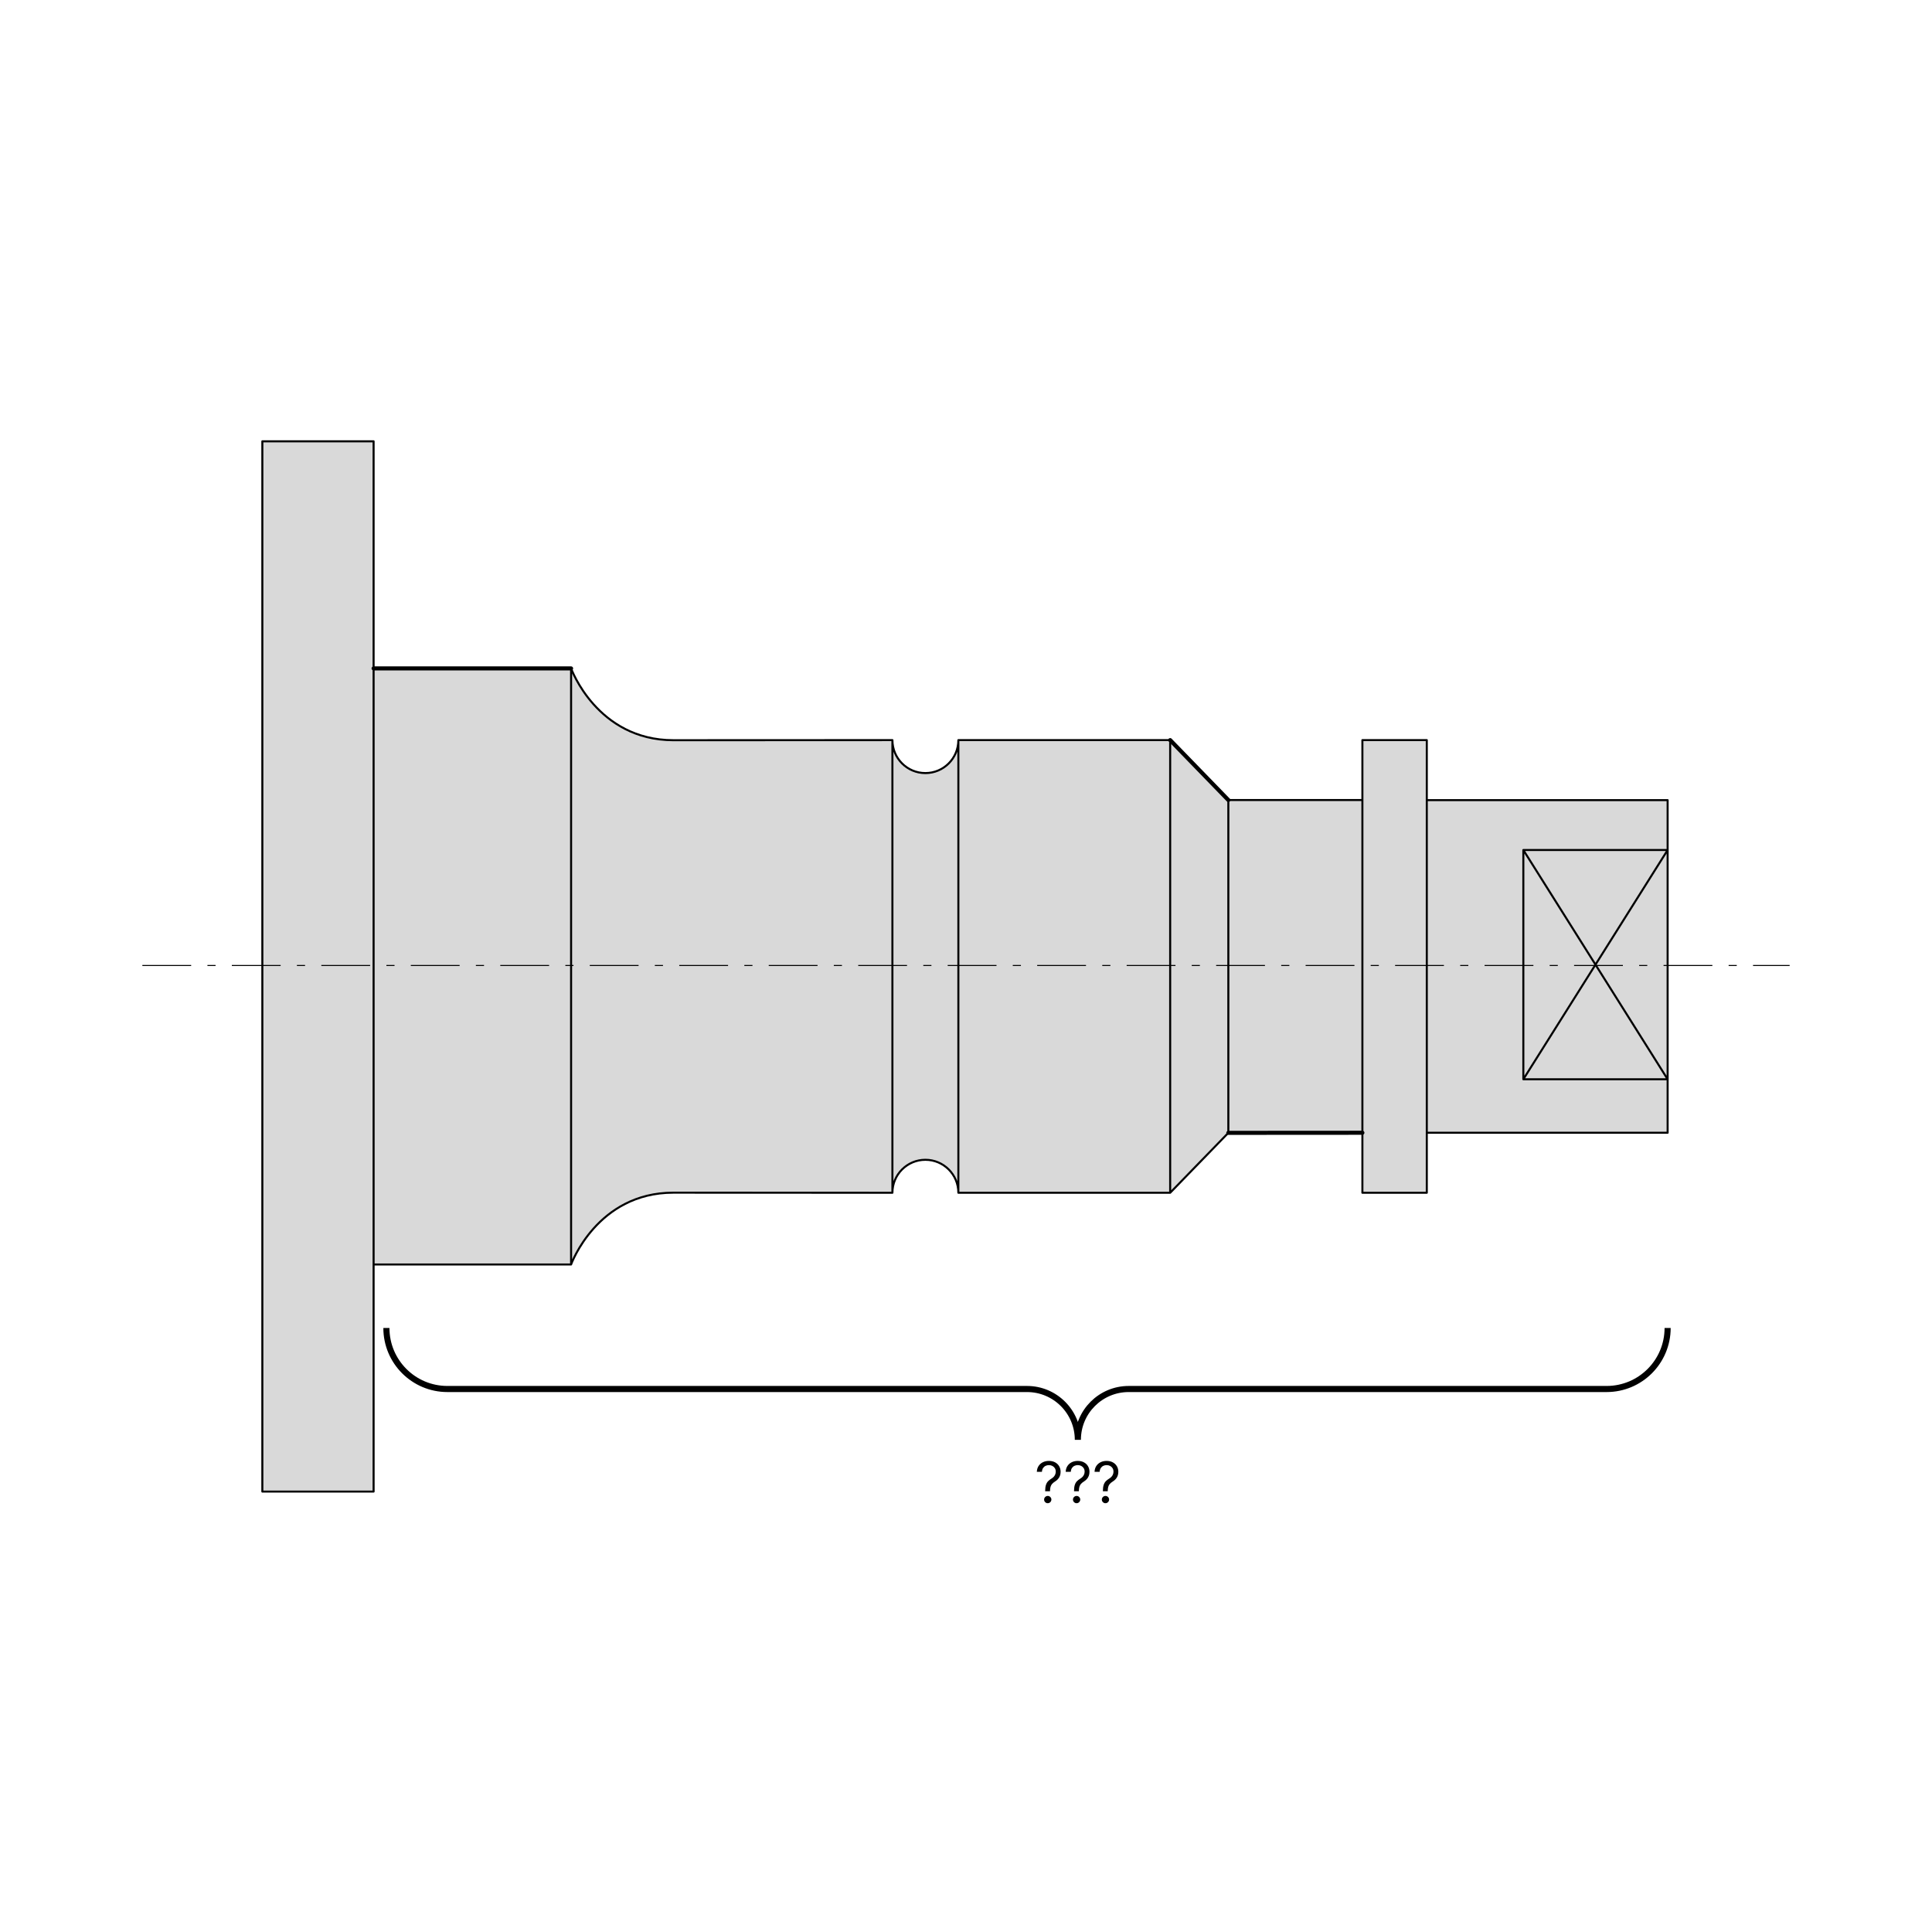
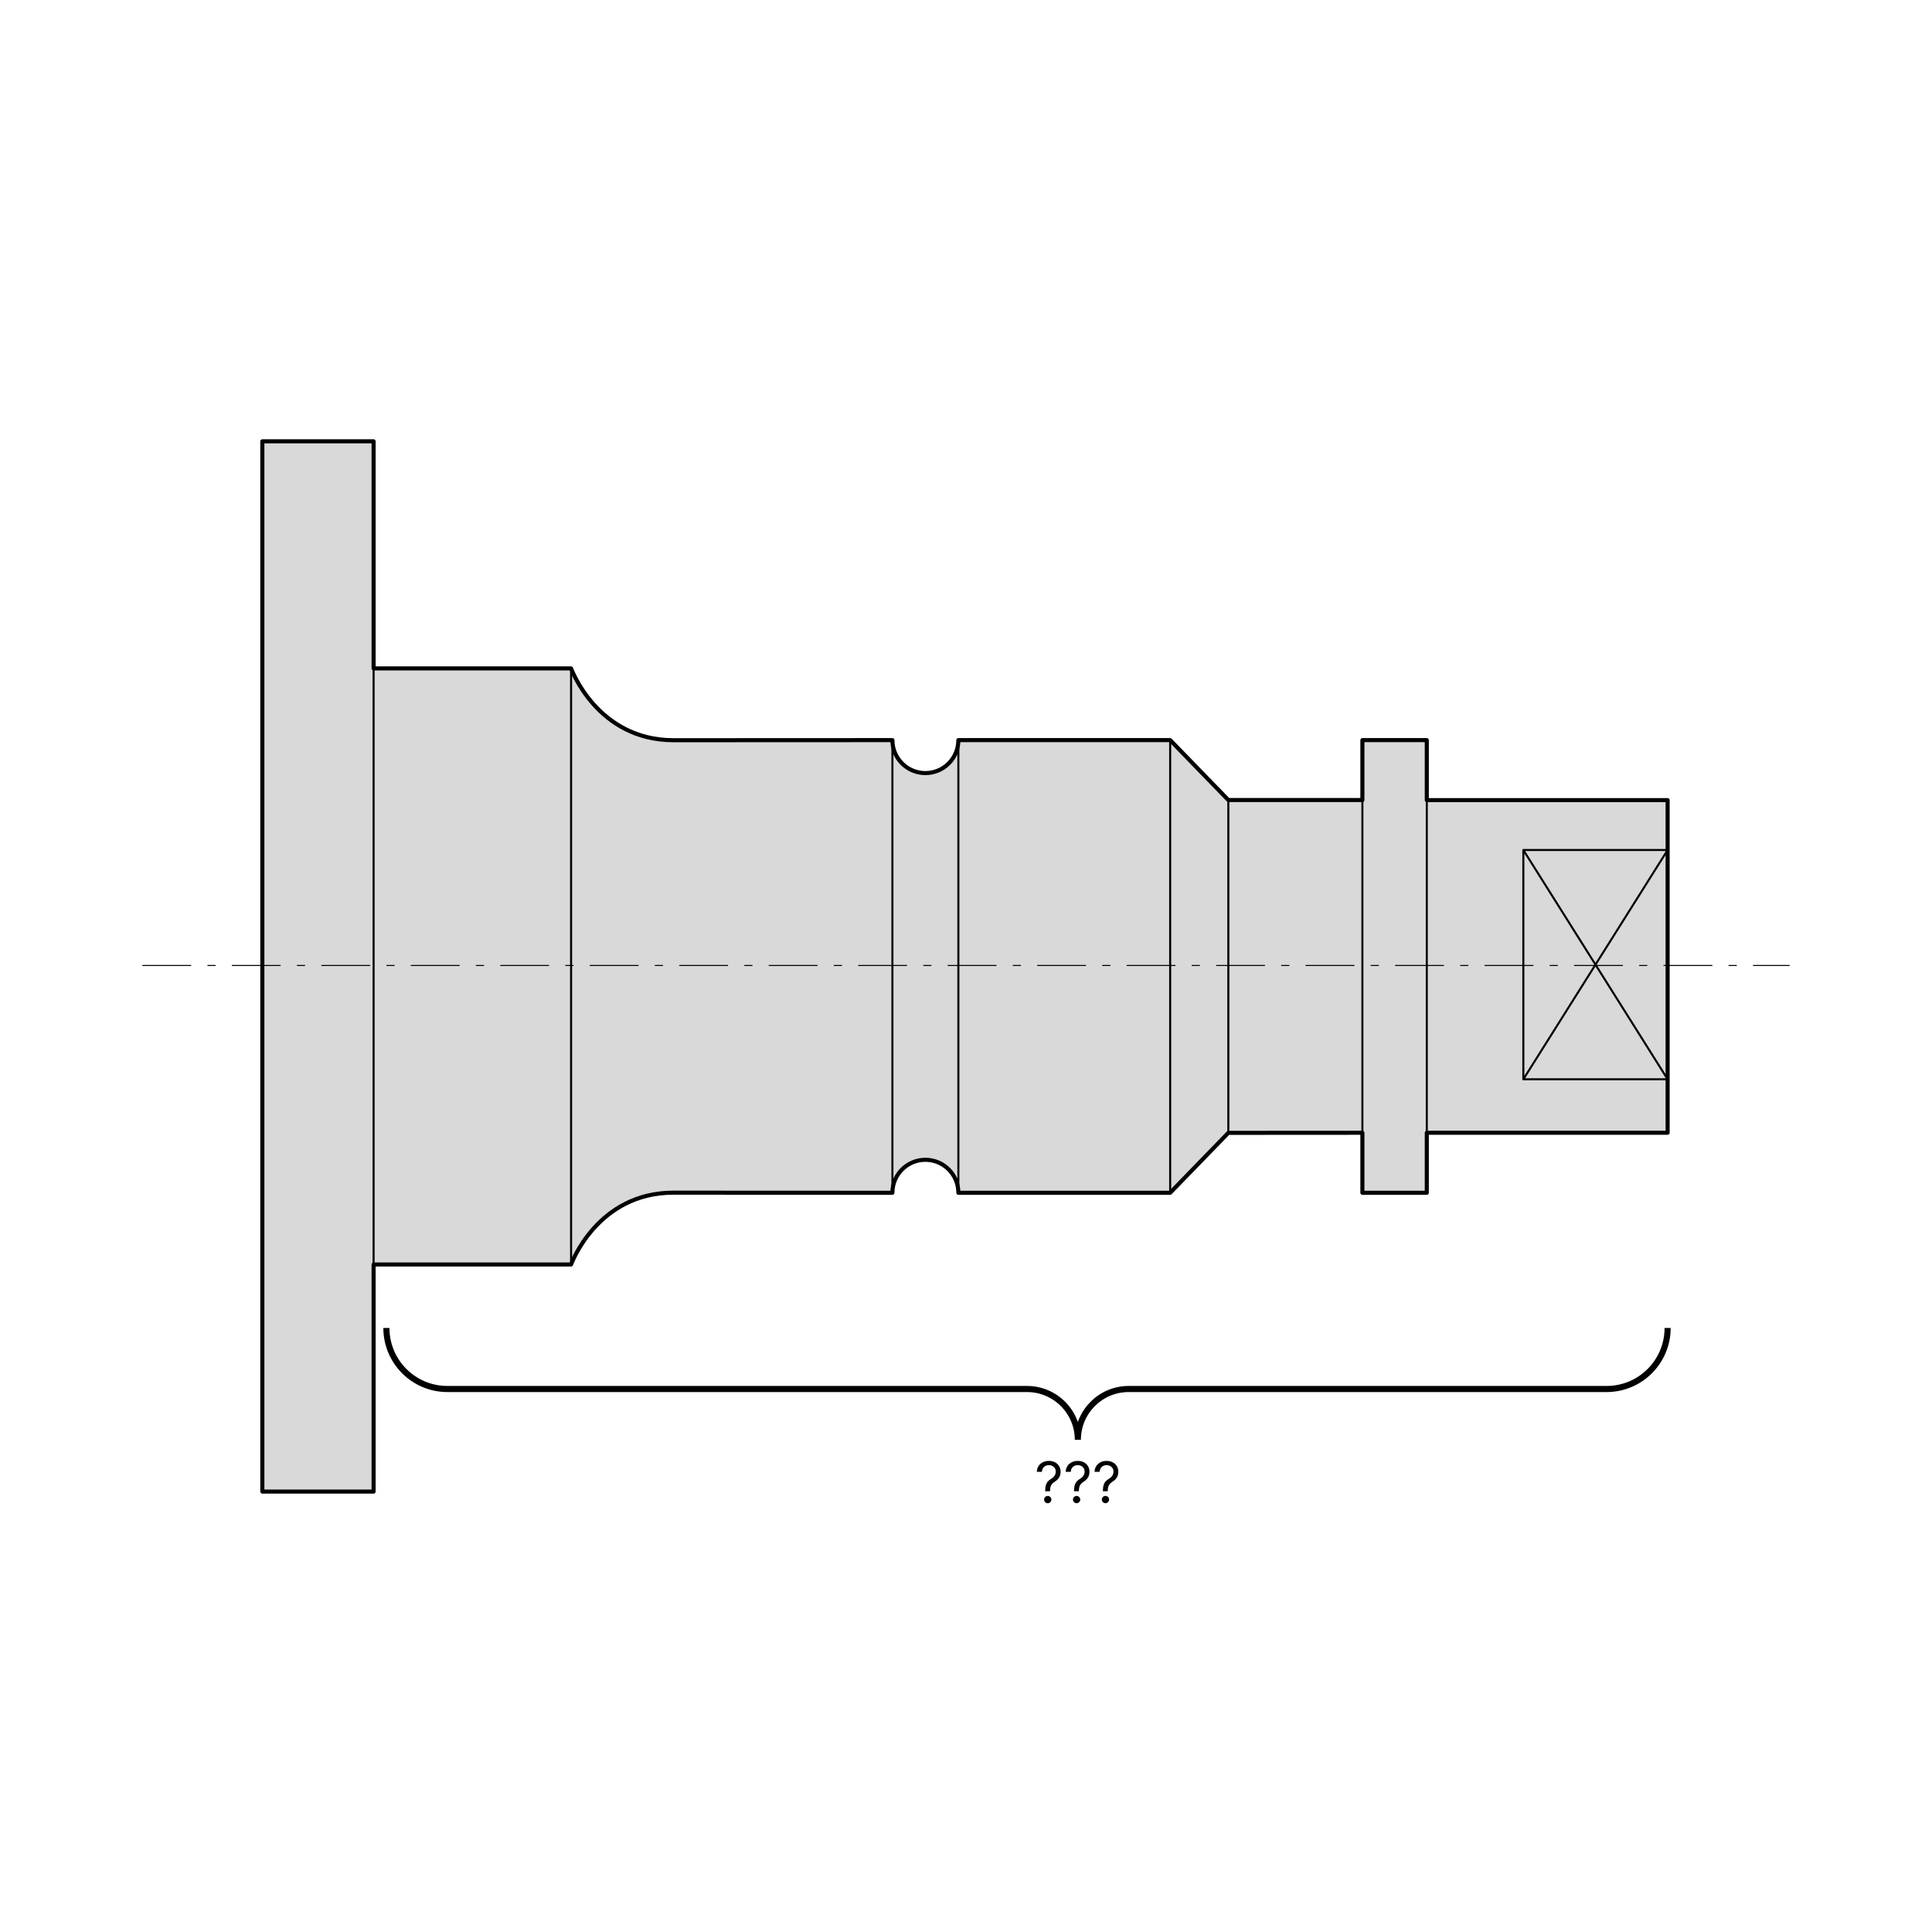
<svg xmlns="http://www.w3.org/2000/svg" width="950" height="950" viewBox="0 0 950 950" fill="none">
  <rect width="950" height="950" fill="white" />
  <path d="M183.709 217H129V733.433H183.709V621.763V328.67V217Z" fill="#D9D9D9" />
  <path d="M280.816 621.763V328.67H183.709V621.763H280.816Z" fill="#D9D9D9" />
  <path d="M331.118 586.456L438.812 586.504V363.93L331.118 363.977C293.5 363.93 280.816 328.67 280.816 328.67V621.763C280.816 621.763 293.5 586.456 331.118 586.456Z" fill="#D9D9D9" />
  <path d="M438.812 363.93V586.504C438.814 577.551 446.067 570.295 455.02 570.29C463.978 570.285 471.243 577.546 471.245 586.504V363.929C471.241 372.886 463.977 380.145 455.02 380.14C446.068 380.135 438.815 372.882 438.812 363.93Z" fill="#D9D9D9" />
  <path d="M471.245 586.504H575.394V363.929H471.245V586.504Z" fill="#D9D9D9" />
  <path d="M575.394 586.504L603.994 557.041V393.392L575.394 363.929V586.504Z" fill="#D9D9D9" />
  <path d="M603.994 393.392V557.041L669.913 557V393.392H603.994Z" fill="#D9D9D9" />
  <path d="M701.58 363.929H669.913V393.392V557V586.504H701.58V556.993V393.44V363.929Z" fill="#D9D9D9" />
  <path d="M701.58 556.993H820.005V530.692H749.055V417.968H820.005V393.44H701.58V556.993Z" fill="#D9D9D9" />
  <path d="M749.055 530.692H820.005V417.968H749.055V530.692Z" fill="#D9D9D9" />
  <path d="M280.816 621.763V328.67M280.816 621.763H183.709M280.816 621.763C280.816 621.763 293.5 586.456 331.118 586.456L438.812 586.504M438.812 586.504V363.93M438.812 586.504C438.814 577.551 446.067 570.295 455.02 570.29C463.978 570.285 471.243 577.546 471.245 586.504M438.812 363.93L331.118 363.977C293.5 363.93 280.816 328.67 280.816 328.67M438.812 363.93C438.815 372.882 446.068 380.135 455.02 380.14C463.977 380.145 471.241 372.886 471.245 363.929M280.816 328.67H183.709M183.709 621.763V733.433H129V217H183.709V328.67M183.709 621.763V328.67M471.245 586.504H575.394M471.245 586.504V363.929M471.245 363.929H575.394M575.394 586.504L603.994 557.041M575.394 586.504V363.929M575.394 363.929L603.994 393.392M603.994 557.041V393.392M603.994 557.041L669.913 557M603.994 393.392H669.913M669.913 393.392V557M669.913 393.392V363.929H701.58V393.44M669.913 557V586.504H701.58V556.993M701.58 556.993H820.005V530.692M701.58 556.993V393.44M820.005 530.692H749.055M820.005 530.692V417.968M820.005 530.692L749.055 417.968M749.055 530.692V417.968M749.055 530.692L820.005 417.968M749.055 417.968H820.005M820.005 417.968V393.44H701.58" stroke="black" stroke-linecap="round" stroke-linejoin="round" />
-   <path fill-rule="evenodd" clip-rule="evenodd" d="M183.709 328.67H280.816Z" stroke="black" stroke-width="2" stroke-linecap="round" stroke-linejoin="round" />
-   <path fill-rule="evenodd" clip-rule="evenodd" d="M603.994 393.392L575.394 363.929Z" stroke="black" stroke-width="2" stroke-linecap="round" stroke-linejoin="round" />
-   <path fill-rule="evenodd" clip-rule="evenodd" d="M603.994 557.041L669.913 557Z" stroke="black" stroke-width="2" stroke-linecap="round" stroke-linejoin="round" />
+   <path d="M183.709 217H129V733.433H183.709V621.763H280.816C280.816 621.763 293.5 586.456 331.118 586.456L438.812 586.504C438.814 577.551 446.067 570.295 455.02 570.29C463.978 570.285 471.243 577.546 471.245 586.504H575.394L603.994 557.041L669.913 557V586.504H701.58V556.993H820.005V530.692V417.968V393.44H701.58V363.929H669.913V393.392H603.994L575.394 363.929H471.245C471.241 372.886 463.977 380.145 455.02 380.14C446.068 380.135 438.815 372.882 438.812 363.93L331.118 363.977C293.5 363.93 280.816 328.67 280.816 328.67H183.709V217Z" stroke="black" stroke-width="2" stroke-linecap="round" stroke-linejoin="round" />
  <path d="M190 653C190 669.569 203.431 683 220 683H505C518.807 683 530 694.193 530 708C530 694.193 541.193 683 555 683H790C806.569 683 820 669.569 820 653" stroke="black" stroke-width="3" />
  <path d="M513.923 733.273V733.153C513.936 731.887 514.069 730.88 514.321 730.131C514.573 729.382 514.931 728.775 515.395 728.311C515.859 727.847 516.416 727.42 517.065 727.028C517.456 726.79 517.808 726.508 518.119 726.183C518.431 725.852 518.676 725.471 518.855 725.04C519.041 724.609 519.133 724.132 519.133 723.608C519.133 722.958 518.981 722.395 518.676 721.918C518.371 721.44 517.963 721.072 517.453 720.814C516.943 720.555 516.376 720.426 515.753 720.426C515.209 720.426 514.685 720.539 514.182 720.764C513.678 720.99 513.257 721.344 512.919 721.828C512.581 722.312 512.385 722.945 512.332 723.727H509.827C509.88 722.6 510.171 721.636 510.702 720.834C511.238 720.032 511.944 719.419 512.819 718.994C513.701 718.57 514.679 718.358 515.753 718.358C516.919 718.358 517.934 718.59 518.795 719.054C519.664 719.518 520.333 720.154 520.804 720.963C521.281 721.772 521.52 722.693 521.52 723.727C521.52 724.456 521.407 725.116 521.182 725.706C520.963 726.296 520.645 726.823 520.227 727.287C519.816 727.751 519.319 728.162 518.736 728.52C518.152 728.884 517.685 729.269 517.334 729.673C516.982 730.071 516.727 730.545 516.568 731.095C516.409 731.645 516.323 732.331 516.309 733.153V733.273H513.923ZM515.196 739.159C514.705 739.159 514.284 738.983 513.933 738.632C513.582 738.281 513.406 737.86 513.406 737.369C513.406 736.879 513.582 736.458 513.933 736.107C514.284 735.755 514.705 735.58 515.196 735.58C515.686 735.58 516.107 735.755 516.459 736.107C516.81 736.458 516.986 736.879 516.986 737.369C516.986 737.694 516.903 737.992 516.737 738.264C516.578 738.536 516.363 738.755 516.091 738.92C515.826 739.08 515.527 739.159 515.196 739.159ZM528.115 733.273V733.153C528.128 731.887 528.26 730.88 528.512 730.131C528.764 729.382 529.122 728.775 529.586 728.311C530.05 727.847 530.607 727.42 531.257 727.028C531.648 726.79 531.999 726.508 532.311 726.183C532.622 725.852 532.867 725.471 533.046 725.04C533.232 724.609 533.325 724.132 533.325 723.608C533.325 722.958 533.172 722.395 532.867 721.918C532.562 721.44 532.155 721.072 531.644 720.814C531.134 720.555 530.567 720.426 529.944 720.426C529.401 720.426 528.877 720.539 528.373 720.764C527.869 720.99 527.448 721.344 527.11 721.828C526.772 722.312 526.577 722.945 526.524 723.727H524.018C524.071 722.6 524.363 721.636 524.893 720.834C525.43 720.032 526.136 719.419 527.011 718.994C527.892 718.57 528.87 718.358 529.944 718.358C531.111 718.358 532.125 718.59 532.987 719.054C533.855 719.518 534.525 720.154 534.995 720.963C535.472 721.772 535.711 722.693 535.711 723.727C535.711 724.456 535.598 725.116 535.373 725.706C535.154 726.296 534.836 726.823 534.419 727.287C534.008 727.751 533.51 728.162 532.927 728.52C532.344 728.884 531.876 729.269 531.525 729.673C531.174 730.071 530.919 730.545 530.759 731.095C530.6 731.645 530.514 732.331 530.501 733.153V733.273H528.115ZM529.387 739.159C528.897 739.159 528.476 738.983 528.124 738.632C527.773 738.281 527.597 737.86 527.597 737.369C527.597 736.879 527.773 736.458 528.124 736.107C528.476 735.755 528.897 735.58 529.387 735.58C529.878 735.58 530.299 735.755 530.65 736.107C531.001 736.458 531.177 736.879 531.177 737.369C531.177 737.694 531.094 737.992 530.928 738.264C530.769 738.536 530.554 738.755 530.282 738.92C530.017 739.08 529.719 739.159 529.387 739.159ZM542.306 733.273V733.153C542.319 731.887 542.452 730.88 542.704 730.131C542.956 729.382 543.314 728.775 543.778 728.311C544.242 727.847 544.798 727.42 545.448 727.028C545.839 726.79 546.19 726.508 546.502 726.183C546.814 725.852 547.059 725.471 547.238 725.04C547.423 724.609 547.516 724.132 547.516 723.608C547.516 722.958 547.364 722.395 547.059 721.918C546.754 721.44 546.346 721.072 545.836 720.814C545.325 720.555 544.759 720.426 544.135 720.426C543.592 720.426 543.068 720.539 542.564 720.764C542.061 720.99 541.64 721.344 541.302 721.828C540.964 722.312 540.768 722.945 540.715 723.727H538.209C538.262 722.6 538.554 721.636 539.084 720.834C539.621 720.032 540.327 719.419 541.202 718.994C542.084 718.57 543.062 718.358 544.135 718.358C545.302 718.358 546.316 718.59 547.178 719.054C548.046 719.518 548.716 720.154 549.187 720.963C549.664 721.772 549.903 722.693 549.903 723.727C549.903 724.456 549.79 725.116 549.564 725.706C549.346 726.296 549.028 726.823 548.61 727.287C548.199 727.751 547.702 728.162 547.118 728.52C546.535 728.884 546.068 729.269 545.716 729.673C545.365 730.071 545.11 730.545 544.951 731.095C544.792 731.645 544.706 732.331 544.692 733.153V733.273H542.306ZM543.579 739.159C543.088 739.159 542.667 738.983 542.316 738.632C541.965 738.281 541.789 737.86 541.789 737.369C541.789 736.879 541.965 736.458 542.316 736.107C542.667 735.755 543.088 735.58 543.579 735.58C544.069 735.58 544.49 735.755 544.841 736.107C545.193 736.458 545.368 736.879 545.368 737.369C545.368 737.694 545.286 737.992 545.12 738.264C544.961 738.536 544.745 738.755 544.474 738.92C544.208 739.08 543.91 739.159 543.579 739.159Z" fill="black" />
  <line x1="70" y1="474.75" x2="880" y2="474.75" stroke="black" stroke-width="0.5" stroke-dasharray="24 8 4 8" />
</svg>
